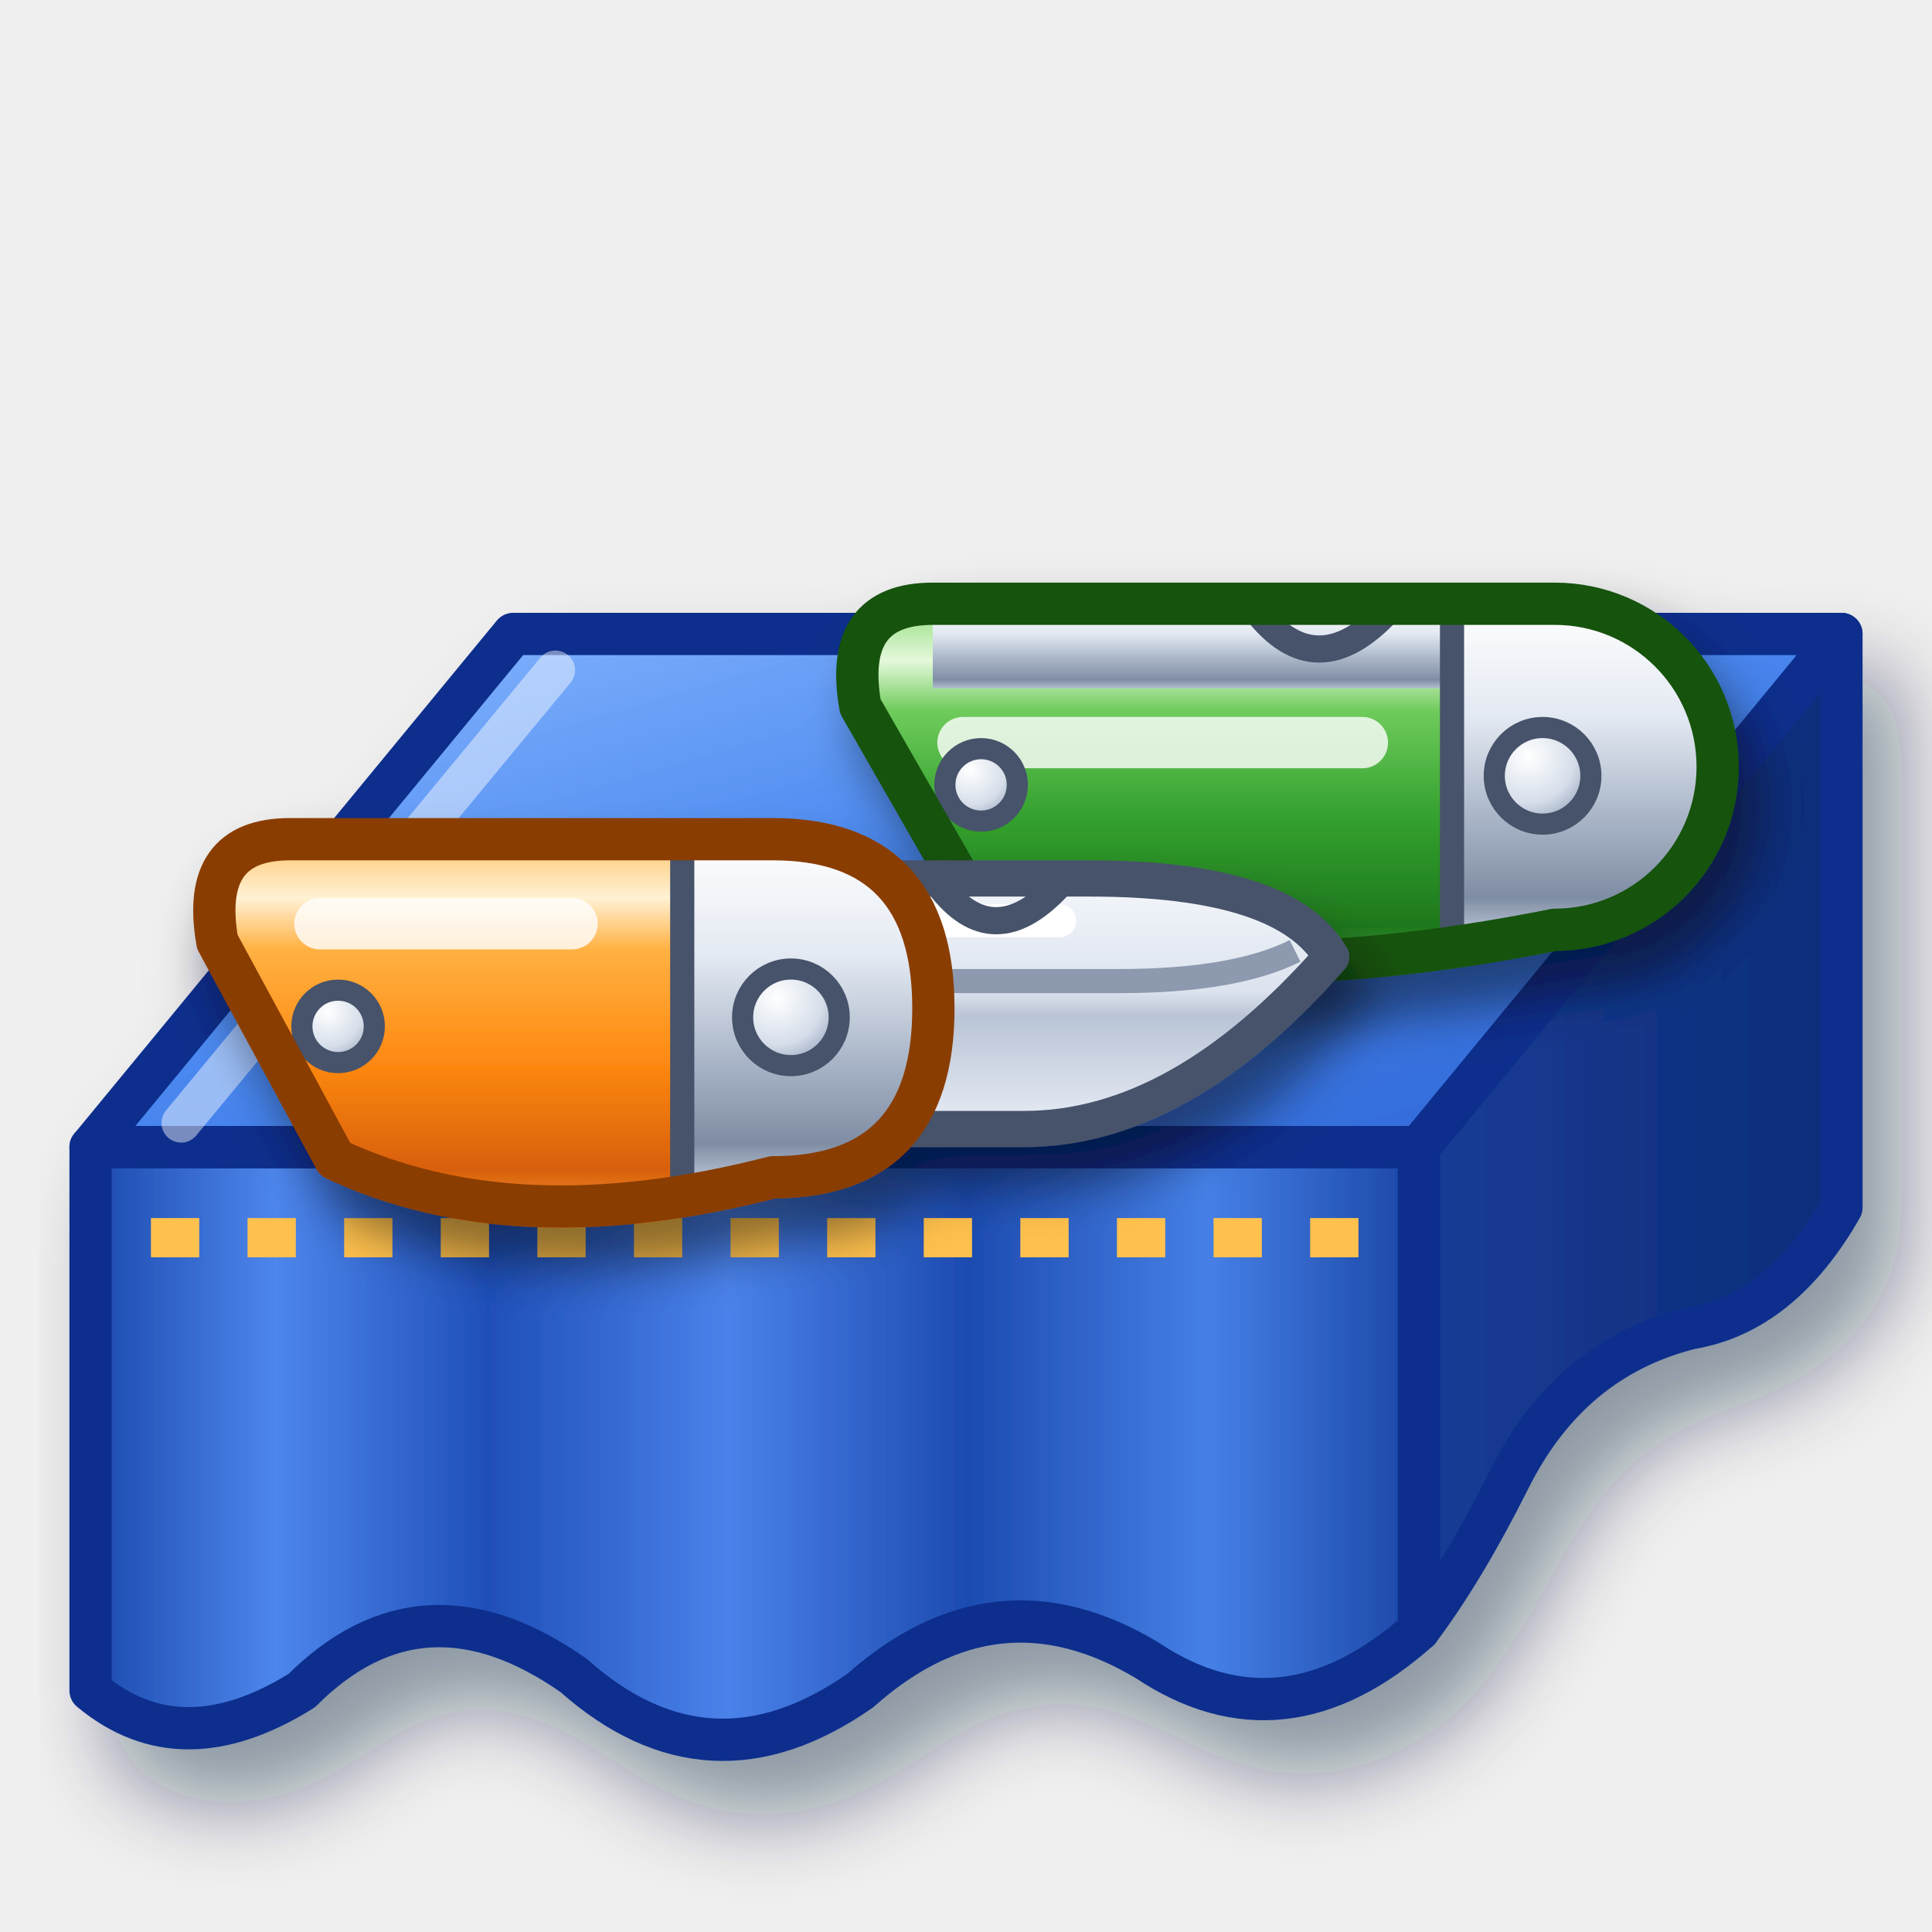
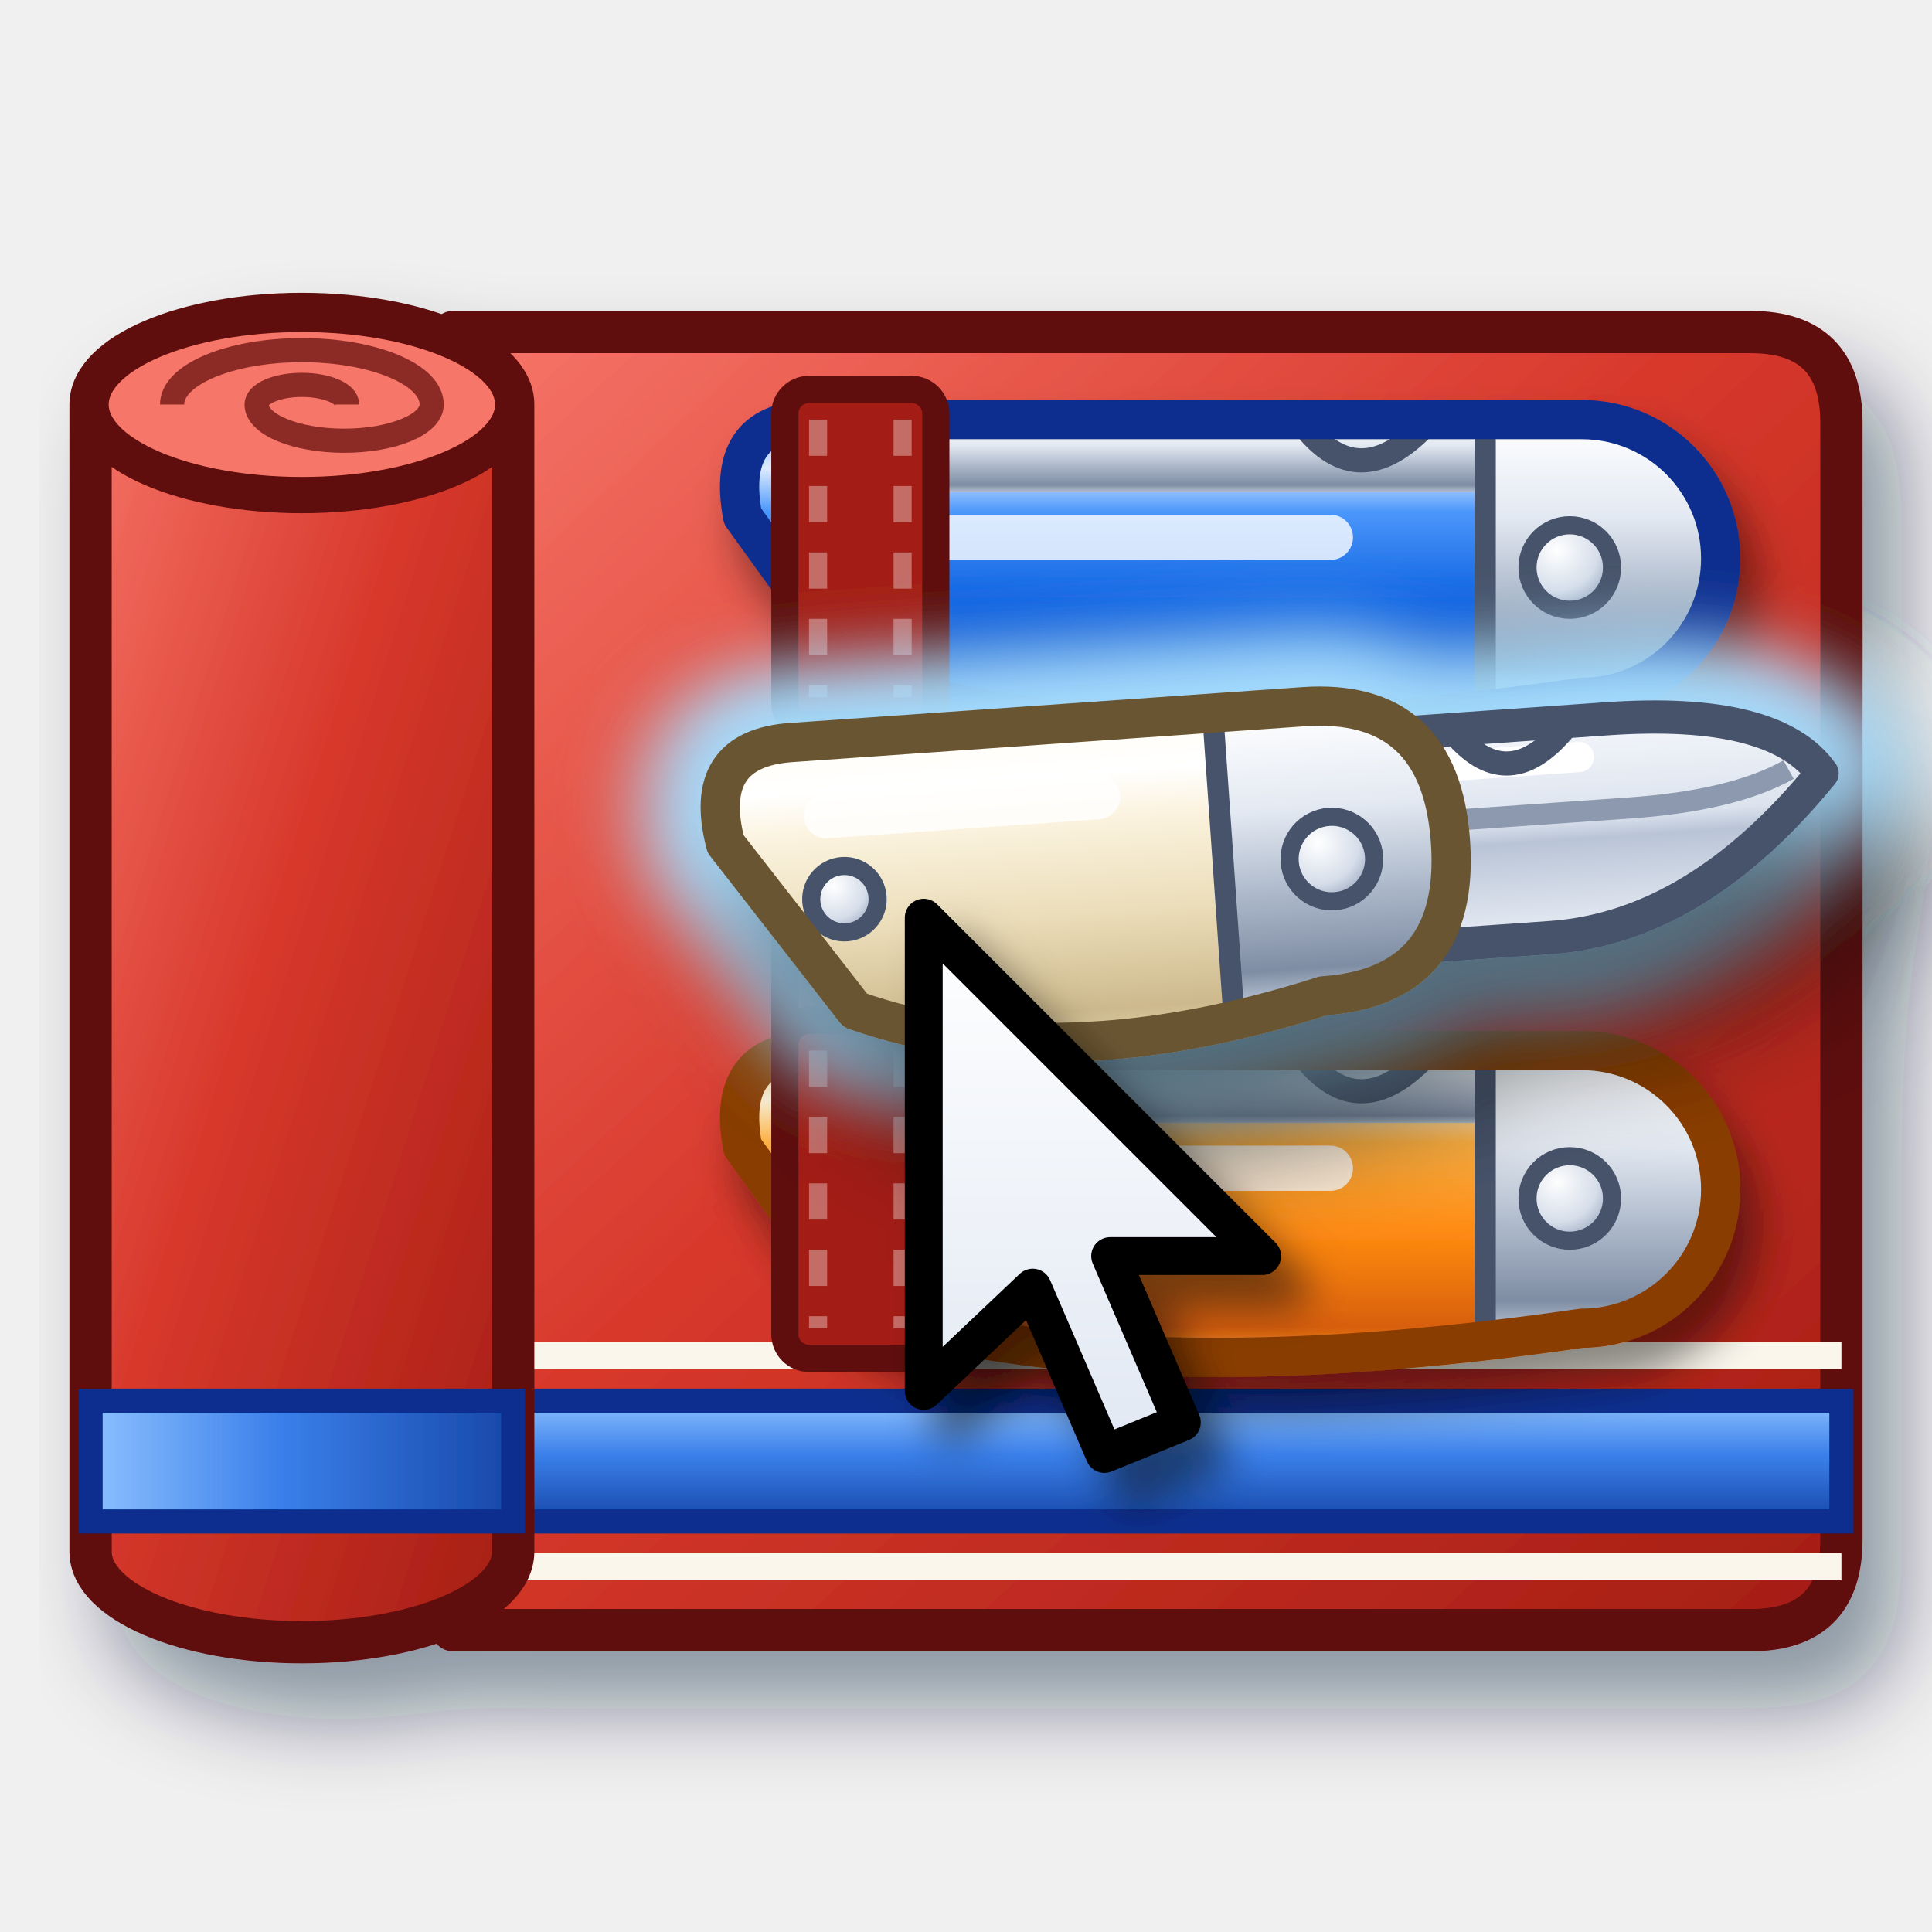
<svg xmlns="http://www.w3.org/2000/svg" viewBox="0 0 64 64" width="64" height="64">
  <defs>
-     <linearGradient id="pk2-blue" x1="0" y1="0" x2="0" y2="1">
+     <linearGradient id="pk2a-blue" x1="0" y1="0" x2="0" y2="1">
      <stop offset="0" stop-color="#7DB6FF" />
      <stop offset="0.16" stop-color="#DCEBFF" />
      <stop offset="0.3" stop-color="#4B97FB" />
      <stop offset="0.6" stop-color="#0D5FE0" />
      <stop offset="0.9" stop-color="#0846B8" />
      <stop offset="1" stop-color="#2C6FDB" />
    </linearGradient>
-     <linearGradient id="pk2-green" x1="0" y1="0" x2="0" y2="1">
+     <linearGradient id="pk2a-green" x1="0" y1="0" x2="0" y2="1">
      <stop offset="0" stop-color="#90DC7E" />
      <stop offset="0.16" stop-color="#E4F8DA" />
      <stop offset="0.3" stop-color="#6ECB5B" />
      <stop offset="0.6" stop-color="#33A02E" />
      <stop offset="0.9" stop-color="#1E781C" />
      <stop offset="1" stop-color="#3F9A36" />
    </linearGradient>
-     <linearGradient id="pk2-amber" x1="0" y1="0" x2="0" y2="1">
+     <linearGradient id="pk2a-amber" x1="0" y1="0" x2="0" y2="1">
      <stop offset="0" stop-color="#FFC66E" />
      <stop offset="0.16" stop-color="#FFF1D4" />
      <stop offset="0.3" stop-color="#FFB142" />
      <stop offset="0.6" stop-color="#FF8A12" />
      <stop offset="0.9" stop-color="#D85F09" />
      <stop offset="1" stop-color="#EE8A2A" />
    </linearGradient>
-     <linearGradient id="pk2-steel" x1="0" y1="0" x2="0" y2="1">
+     <linearGradient id="pk2a-ivory" x1="0" y1="0" x2="0" y2="1">
+       <stop offset="0" stop-color="#FFFDF6" />
+       <stop offset="0.16" stop-color="#FFFFFF" />
+       <stop offset="0.3" stop-color="#FBF3DF" />
+       <stop offset="0.6" stop-color="#EBDDB9" />
+       <stop offset="0.9" stop-color="#CDB98D" />
+       <stop offset="1" stop-color="#DDCDA5" />
+     </linearGradient>
+     <linearGradient id="pk2a-steel" x1="0" y1="0" x2="0" y2="1">
      <stop offset="0" stop-color="#FFFFFF" />
      <stop offset="0.35" stop-color="#E3E9F2" />
      <stop offset="0.65" stop-color="#AAB6C8" />
      <stop offset="0.9" stop-color="#7F8DA4" />
      <stop offset="1" stop-color="#B3BFCF" />
    </linearGradient>
-     <linearGradient id="pk2-blade" x1="0" y1="0" x2="0" y2="1">
+     <linearGradient id="pk2a-blade" x1="0" y1="0" x2="0" y2="1">
      <stop offset="0" stop-color="#F4F7FB" />
      <stop offset="0.45" stop-color="#DCE3EE" />
      <stop offset="0.55" stop-color="#B9C4D6" />
      <stop offset="1" stop-color="#E9EEF6" />
    </linearGradient>
-     <radialGradient id="pk2-pin" cx=".35" cy=".3" r=".8">
+     <radialGradient id="pk2a-pin" cx=".35" cy=".3" r=".8">
      <stop offset="0" stop-color="#FFFFFF" />
      <stop offset="0.6" stop-color="#D6DEEA" />
      <stop offset="1" stop-color="#8C9BB4" />
    </radialGradient>
-     <filter id="pk2-shadow" x="-25%" y="-25%" width="150%" height="150%">
+     <linearGradient id="pk2a-cloth" x1="0" y1="0" x2="1" y2="1">
+       <stop offset="0" stop-color="#F7766A" />
+       <stop offset="0.45" stop-color="#D7382B" />
+       <stop offset="1" stop-color="#A41D14" />
+     </linearGradient>
+     <radialGradient id="pk2a-sheen" cx=".3" cy=".25" r=".7">
+       <stop offset="0" stop-color="#FFFFFF" />
+       <stop offset="1" stop-color="#FFFFFF" />
+     </radialGradient>
+     <linearGradient id="pk2a-stripe" x1="0" y1="0" x2="0" y2="1">
+       <stop offset="0" stop-color="#8CC0FF" />
+       <stop offset="0.45" stop-color="#3A7FEA" />
+       <stop offset="1" stop-color="#1748A8" />
+     </linearGradient>
+     <linearGradient id="pk2a-stripev" x1="0" y1="0" x2="1" y2="0">
+       <stop offset="0" stop-color="#8CC0FF" />
+       <stop offset="0.45" stop-color="#3A7FEA" />
+       <stop offset="1" stop-color="#1748A8" />
+     </linearGradient>
+     <linearGradient id="pk2a-cur" x1="0" y1="0" x2="0" y2="1">
+       <stop offset="0" stop-color="#FFFFFF" />
+       <stop offset="1" stop-color="#E1E8F3" />
+     </linearGradient>
+     <filter id="pk2a-shadow" x="-25%" y="-25%" width="150%" height="150%">
      <feDropShadow dx="1.3" dy="1.9" stdDeviation="1.4" flood-color="#06143A" flood-opacity=".42" />
    </filter>
-     <filter id="pk2-ks" x="-20%" y="-40%" width="140%" height="180%">
-       <feDropShadow dx=".7" dy="1.3" stdDeviation=".8" flood-color="#000" flood-opacity=".45" />
+     <filter id="pk2a-ks" x="-20%" y="-40%" width="140%" height="180%">
+       <feDropShadow dx=".6" dy="1.1" stdDeviation=".7" flood-color="#000" flood-opacity=".45" />
    </filter>
-     <linearGradient id="pk2-top" x1="0" y1="0" x2="1" y2="1">
-       <stop offset="0" stop-color="#8DBBFF" />
-       <stop offset="0.45" stop-color="#4A88F0" />
-       <stop offset="1" stop-color="#2C64D4" />
-     </linearGradient>
-     <linearGradient id="pk2-folds" x1="0" y1="0" x2="1" y2="0">
-       <stop offset="0" stop-color="#1B48AC" />
-       <stop offset="0.14" stop-color="#4D86EC" />
-       <stop offset="0.3" stop-color="#1F4FB8" />
-       <stop offset="0.48" stop-color="#4A82EA" />
-       <stop offset="0.66" stop-color="#1D4BB0" />
-       <stop offset="0.84" stop-color="#4580E6" />
-       <stop offset="1" stop-color="#1A45A6" />
-     </linearGradient>
-     <linearGradient id="pk2-side" x1="0" y1="0" x2="1" y2="0">
-       <stop offset="0" stop-color="#163C96" />
-       <stop offset="1" stop-color="#0E2C78" />
-     </linearGradient>
+     <filter id="pk2a-lift" x="-30%" y="-60%" width="160%" height="240%">
+       <feDropShadow dx="1.8" dy="3.6" stdDeviation="1.9" flood-color="#000" flood-opacity=".5" />
+     </filter>
+     <filter id="pk2a-glow" x="-30%" y="-60%" width="160%" height="220%">
+       <feGaussianBlur stdDeviation="1.2" />
+     </filter>
+     <filter id="pk2a-cs" x="-40%" y="-30%" width="200%" height="170%">
+       <feDropShadow dx="1" dy="1.2" stdDeviation=".7" flood-color="#000" flood-opacity=".5" />
+     </filter>
  </defs>
-   <g filter="url(#pk2-shadow)">
-     <path d="M47 38L61 21V40Q59 43.5 56 44Q52 45 50 49Q48.5 52 47 54Z" fill="url(#pk2-side)" stroke="#0B2E8C" stroke-width="1.4" stroke-linejoin="round" />
-     <path d="M3 38H47V54Q42.5 58 38 55Q33 52 28.5 56Q23.5 59.5 19 55.5Q14 52 10 56Q6 58.5 3 56Z" fill="url(#pk2-folds)" stroke="#0B2E8C" stroke-width="1.4" stroke-linejoin="round" />
-     <path d="M3 38L17 21H61L47 38Z" fill="url(#pk2-top)" stroke="#0B2E8C" stroke-width="1.4" stroke-linejoin="round" />
-     <path d="M6 37.2L18.4 22.2" stroke="#fff" stroke-opacity=".45" stroke-width="1.3" stroke-linecap="round" />
-     <path d="M5 41H45" stroke="#FFC14D" stroke-width="1.3" stroke-dasharray="1.6 1.6" />
-     <g transform="translate(42.4 25.4) rotate(0)">
-       <g filter="url(#pk2-ks)">
-         <path d="M-11.5 -5.4H9.1A5.4 5.4 0 0 1 9.1 5.4Q-2.9 7.8 -10 4.8L-13.9 -2Q-14.5 -5.4 -11.5 -5.4Z" fill="url(#pk2-green)" />
-         <rect x="-11.5" y="-5.4" width="17.2" height="2.8" fill="url(#pk2-steel)" />
-         <path d="M-0.8 -5.2q2 2.6 4.4 0" fill="none" stroke="#46526A" stroke-width=".9" />
-         <path d="M-10.5 -0.8H2.73" stroke="#fff" stroke-opacity=".8" stroke-width="1.7" stroke-linecap="round" />
-         <path d="M5.7 -5.4H9.1A5.4 5.4 0 0 1 9.1 5.4H5.7Z" fill="url(#pk2-steel)" />
-         <path d="M5.7 -5.4V5.7" stroke="#46526A" stroke-width=".8" />
-         <circle cx="8.7" cy="0.3" r="1.6" fill="url(#pk2-pin)" stroke="#46526A" stroke-width=".7" />
-         <circle cx="-9.9" cy="0.6" r="1.2" fill="url(#pk2-pin)" stroke="#46526A" stroke-width=".7" />
-         <path d="M-11.5 -5.4H9.1A5.4 5.4 0 0 1 9.1 5.4Q-2.9 7.8 -10 4.8L-13.9 -2Q-14.5 -5.4 -11.5 -5.4Z" fill="none" stroke="#17520F" stroke-width="1.4" stroke-linejoin="round" />
+   <g filter="url(#pk2a-shadow)">
+     <path d="M15 11H58Q61 11 61 14V51Q61 54 58 54H15Z" fill="url(#pk2a-cloth)" stroke="#5E0C08" stroke-width="1.4" stroke-linejoin="round" />
+     <rect x="15" y="46.4" width="46" height="4" fill="url(#pk2a-stripe)" stroke="#0A2F8F" stroke-width=".8" />
+     <path d="M15 44.9H61M15 51.9H61" stroke="#FBF6EC" stroke-width=".9" />
+     <g transform="translate(40.5 18.5) rotate(0)">
+       <g filter="url(#pk2a-ks)">
+         <path d="M-13.5 -4.6H11.9A4.6 4.6 0 0 1 11.9 4.6Q-3.3 6.8 -12 4L-15.9 -1.4Q-16.5 -4.6 -13.5 -4.6Z" fill="url(#pk2a-blue)" />
+         <rect x="-13.5" y="-4.6" width="22.2" height="2.4" fill="url(#pk2a-steel)" />
+         <path d="M2.7 -4.4q1.8 2.3 4 0" fill="none" stroke="#46526A" stroke-width=".8" />
+         <path d="M-12.5 -0.7H3.57" stroke="#fff" stroke-opacity=".8" stroke-width="1.5" stroke-linecap="round" />
+         <path d="M8.7 -4.6H11.9A4.6 4.6 0 0 1 11.9 4.6H8.7Z" fill="url(#pk2a-steel)" />
+         <path d="M8.7 -4.6V4.9" stroke="#46526A" stroke-width=".7" />
+         <circle cx="11.5" cy="0.3" r="1.4" fill="url(#pk2a-pin)" stroke="#46526A" stroke-width=".6" />
+         <circle cx="-12.1" cy="0.5" r="1.1" fill="url(#pk2a-pin)" stroke="#46526A" stroke-width=".6" />
+         <path d="M-13.5 -4.6H11.9A4.6 4.6 0 0 1 11.9 4.6Q-3.3 6.8 -12 4L-15.9 -1.4Q-16.5 -4.6 -13.5 -4.6Z" fill="none" stroke="#0A2F8F" stroke-width="1.3" stroke-linejoin="round" />
      </g>
    </g>
-     <g transform="translate(25.6 33.4) rotate(0)">
-       <g filter="url(#pk2-ks)">
-         <path d="M0 -4.3H10.5Q17 -4.3 18.5 -1.7Q13.5 4 8.33 4H0Z" fill="url(#pk2-blade)" stroke="#46526A" stroke-width="1.2" stroke-linejoin="round" />
-         <path d="M3 -0.9H11.47Q15.3 -0.9 17.3 -1.9" fill="none" stroke="#8C99AE" stroke-width=".8" />
-         <path d="M3 -2.9H9.5" stroke="#fff" stroke-width="1.1" stroke-linecap="round" />
-         <path d="M5.5 -4.1q1.8 2.4 4 0" fill="none" stroke="#46526A" stroke-width=".9" />
-         <path d="M-16 -5.6H0Q5.32 -5.6 5.32 0Q5.32 5.6 0 5.6Q-8.55 7.8 -14.5 5L-18.4 -2.2Q-19 -5.6 -16 -5.6Z" fill="url(#pk2-amber)" />
-         <path d="M-15 -2.8H-6.65" stroke="#fff" stroke-opacity=".8" stroke-width="1.7" stroke-linecap="round" />
-         <path d="M-3 -5.6H0Q5.32 -5.6 5.32 0Q5.32 5.6 0 5.6H-3Z" fill="url(#pk2-steel)" />
-         <path d="M-3 -5.6V5.8" stroke="#46526A" stroke-width=".8" />
-         <circle cx="0.6" cy="0.3" r="1.6" fill="url(#pk2-pin)" stroke="#46526A" stroke-width=".7" />
-         <circle cx="-14.4" cy="0.6" r="1.2" fill="url(#pk2-pin)" stroke="#46526A" stroke-width=".7" />
-         <path d="M-16 -5.6H0Q5.32 -5.6 5.32 0Q5.32 5.6 0 5.6Q-8.55 7.8 -14.5 5L-18.4 -2.2Q-19 -5.6 -16 -5.6Z" fill="none" stroke="#8A3C00" stroke-width="1.4" stroke-linejoin="round" />
+     <rect x="26" y="12.9" width="5" height="11.2" rx=".8" fill="#A41D14" stroke="#5E0C08" stroke-width=".9" />
+     <path d="M27.1 13.9V23.1M29.9 13.9V23.1" stroke="#fff" stroke-opacity=".35" stroke-width=".6" stroke-dasharray="1.2 1" />
+     <rect x="26" y="24" width="5" height="11.2" rx=".8" fill="#A41D14" stroke="#5E0C08" stroke-width=".9" />
+     <path d="M27.1 25V34.2M29.9 25V34.2" stroke="#fff" stroke-opacity=".35" stroke-width=".6" stroke-dasharray="1.2 1" />
+     <g transform="translate(40.5 39.4) rotate(0)">
+       <g filter="url(#pk2a-ks)">
+         <path d="M-13.5 -4.6H11.9A4.6 4.6 0 0 1 11.9 4.6Q-3.3 6.8 -12 4L-15.9 -1.4Q-16.5 -4.6 -13.5 -4.6Z" fill="url(#pk2a-amber)" />
+         <rect x="-13.5" y="-4.6" width="22.2" height="2.4" fill="url(#pk2a-steel)" />
+         <path d="M2.7 -4.4q1.8 2.3 4 0" fill="none" stroke="#46526A" stroke-width=".8" />
+         <path d="M-12.5 -0.7H3.57" stroke="#fff" stroke-opacity=".8" stroke-width="1.5" stroke-linecap="round" />
+         <path d="M8.7 -4.6H11.9A4.6 4.6 0 0 1 11.9 4.6H8.7Z" fill="url(#pk2a-steel)" />
+         <path d="M8.7 -4.6V4.9" stroke="#46526A" stroke-width=".7" />
+         <circle cx="11.5" cy="0.3" r="1.4" fill="url(#pk2a-pin)" stroke="#46526A" stroke-width=".6" />
+         <circle cx="-12.1" cy="0.5" r="1.1" fill="url(#pk2a-pin)" stroke="#46526A" stroke-width=".6" />
+         <path d="M-13.5 -4.6H11.9A4.6 4.6 0 0 1 11.9 4.6Q-3.3 6.8 -12 4L-15.9 -1.4Q-16.5 -4.6 -13.5 -4.6Z" fill="none" stroke="#8A3C00" stroke-width="1.3" stroke-linejoin="round" />
      </g>
+     </g>
+     <rect x="26" y="33.8" width="5" height="11.2" rx=".8" fill="#A41D14" stroke="#5E0C08" stroke-width=".9" />
+     <path d="M27.1 34.8V44M29.9 34.8V44" stroke="#fff" stroke-opacity=".35" stroke-width=".6" stroke-dasharray="1.2 1" />
+     <g transform="translate(43.5 28.2) rotate(-4)">
+       <g filter="url(#pk2a-glow)">
+         <path d="M-17 -4.8H0Q4.56 -4.8 4.56 0Q4.56 4.8 0 4.8Q-9 7 -15.5 4.2L-19.4 -1.6Q-20 -4.8 -17 -4.8Z" fill="#A6DEFF" stroke="#A6DEFF" stroke-width="5.2" stroke-linejoin="round" />
+         <path d="M0 -3.7H10Q15.6 -3.7 17 -1.4Q12.5 3.4 7.65 3.4H0Z" fill="#A6DEFF" stroke="#A6DEFF" stroke-width="5.2" stroke-linejoin="round" />
+       </g>
+       <g filter="url(#pk2a-lift)">
+         <path d="M0 -3.7H10Q15.6 -3.7 17 -1.4Q12.5 3.4 7.65 3.4H0Z" fill="url(#pk2a-blade)" stroke="#46526A" stroke-width="1.1" stroke-linejoin="round" />
+         <path d="M3 -0.7H10.54Q14 -0.7 15.9 -1.6" fill="none" stroke="#8C99AE" stroke-width=".7" />
+         <path d="M3 -2.5H9" stroke="#fff" stroke-width="1" stroke-linecap="round" />
+         <path d="M5 -3.5q1.6 2.1 3.6 0" fill="none" stroke="#46526A" stroke-width=".8" />
+         <path d="M-17 -4.8H0Q4.56 -4.8 4.56 0Q4.56 4.8 0 4.8Q-9 7 -15.5 4.2L-19.4 -1.6Q-20 -4.8 -17 -4.8Z" fill="url(#pk2a-ivory)" />
+         <path d="M-16 -2.3H-7" stroke="#fff" stroke-opacity=".8" stroke-width="1.5" stroke-linecap="round" />
+         <path d="M-3 -4.8H0Q4.56 -4.8 4.56 0Q4.56 4.8 0 4.8H-3Z" fill="url(#pk2a-steel)" />
+         <path d="M-3 -4.8V5" stroke="#46526A" stroke-width=".7" />
+         <circle cx="0.6" cy="0.3" r="1.4" fill="url(#pk2a-pin)" stroke="#46526A" stroke-width=".6" />
+         <circle cx="-15.6" cy="0.5" r="1.1" fill="url(#pk2a-pin)" stroke="#46526A" stroke-width=".6" />
+         <path d="M-17 -4.8H0Q4.56 -4.8 4.56 0Q4.56 4.8 0 4.8Q-9 7 -15.5 4.2L-19.4 -1.6Q-20 -4.8 -17 -4.8Z" fill="none" stroke="#6B5530" stroke-width="1.3" stroke-linejoin="round" />
+       </g>
+     </g>
+     <path d="M3 13.4A7 3 0 0 1 17 13.4V51.4A7 3 0 0 1 3 51.4Z" fill="url(#pk2a-cloth)" stroke="#5E0C08" stroke-width="1.4" stroke-linejoin="round" />
+     <ellipse cx="10" cy="13.4" rx="7" ry="3" fill="#F7766A" stroke="#5E0C08" stroke-width="1.2" />
+     <path d="M10 13.4m-4.3 0a4.3 1.8 0 1 1 8.6 0a2.9 1.2 0 1 1 -5.8 0a1.5 .65 0 1 1 3 0" fill="none" stroke="#5E0C08" stroke-opacity=".7" stroke-width=".8" />
+     <path d="M3 46.4H17V50.4H3Z" fill="url(#pk2a-stripev)" stroke="#0A2F8F" stroke-width=".8" />
+     <g transform="translate(30.6 30.4) scale(0.95)" filter="url(#pk2a-cs)">
+       <path d="M0 0V16.5L3.8 12.9L6.3 18.7L9 17.6L6.5 11.8H11.8Z" fill="url(#pk2a-cur)" stroke="#000" stroke-width="1.32" stroke-linejoin="round" />
    </g>
  </g>
</svg>
